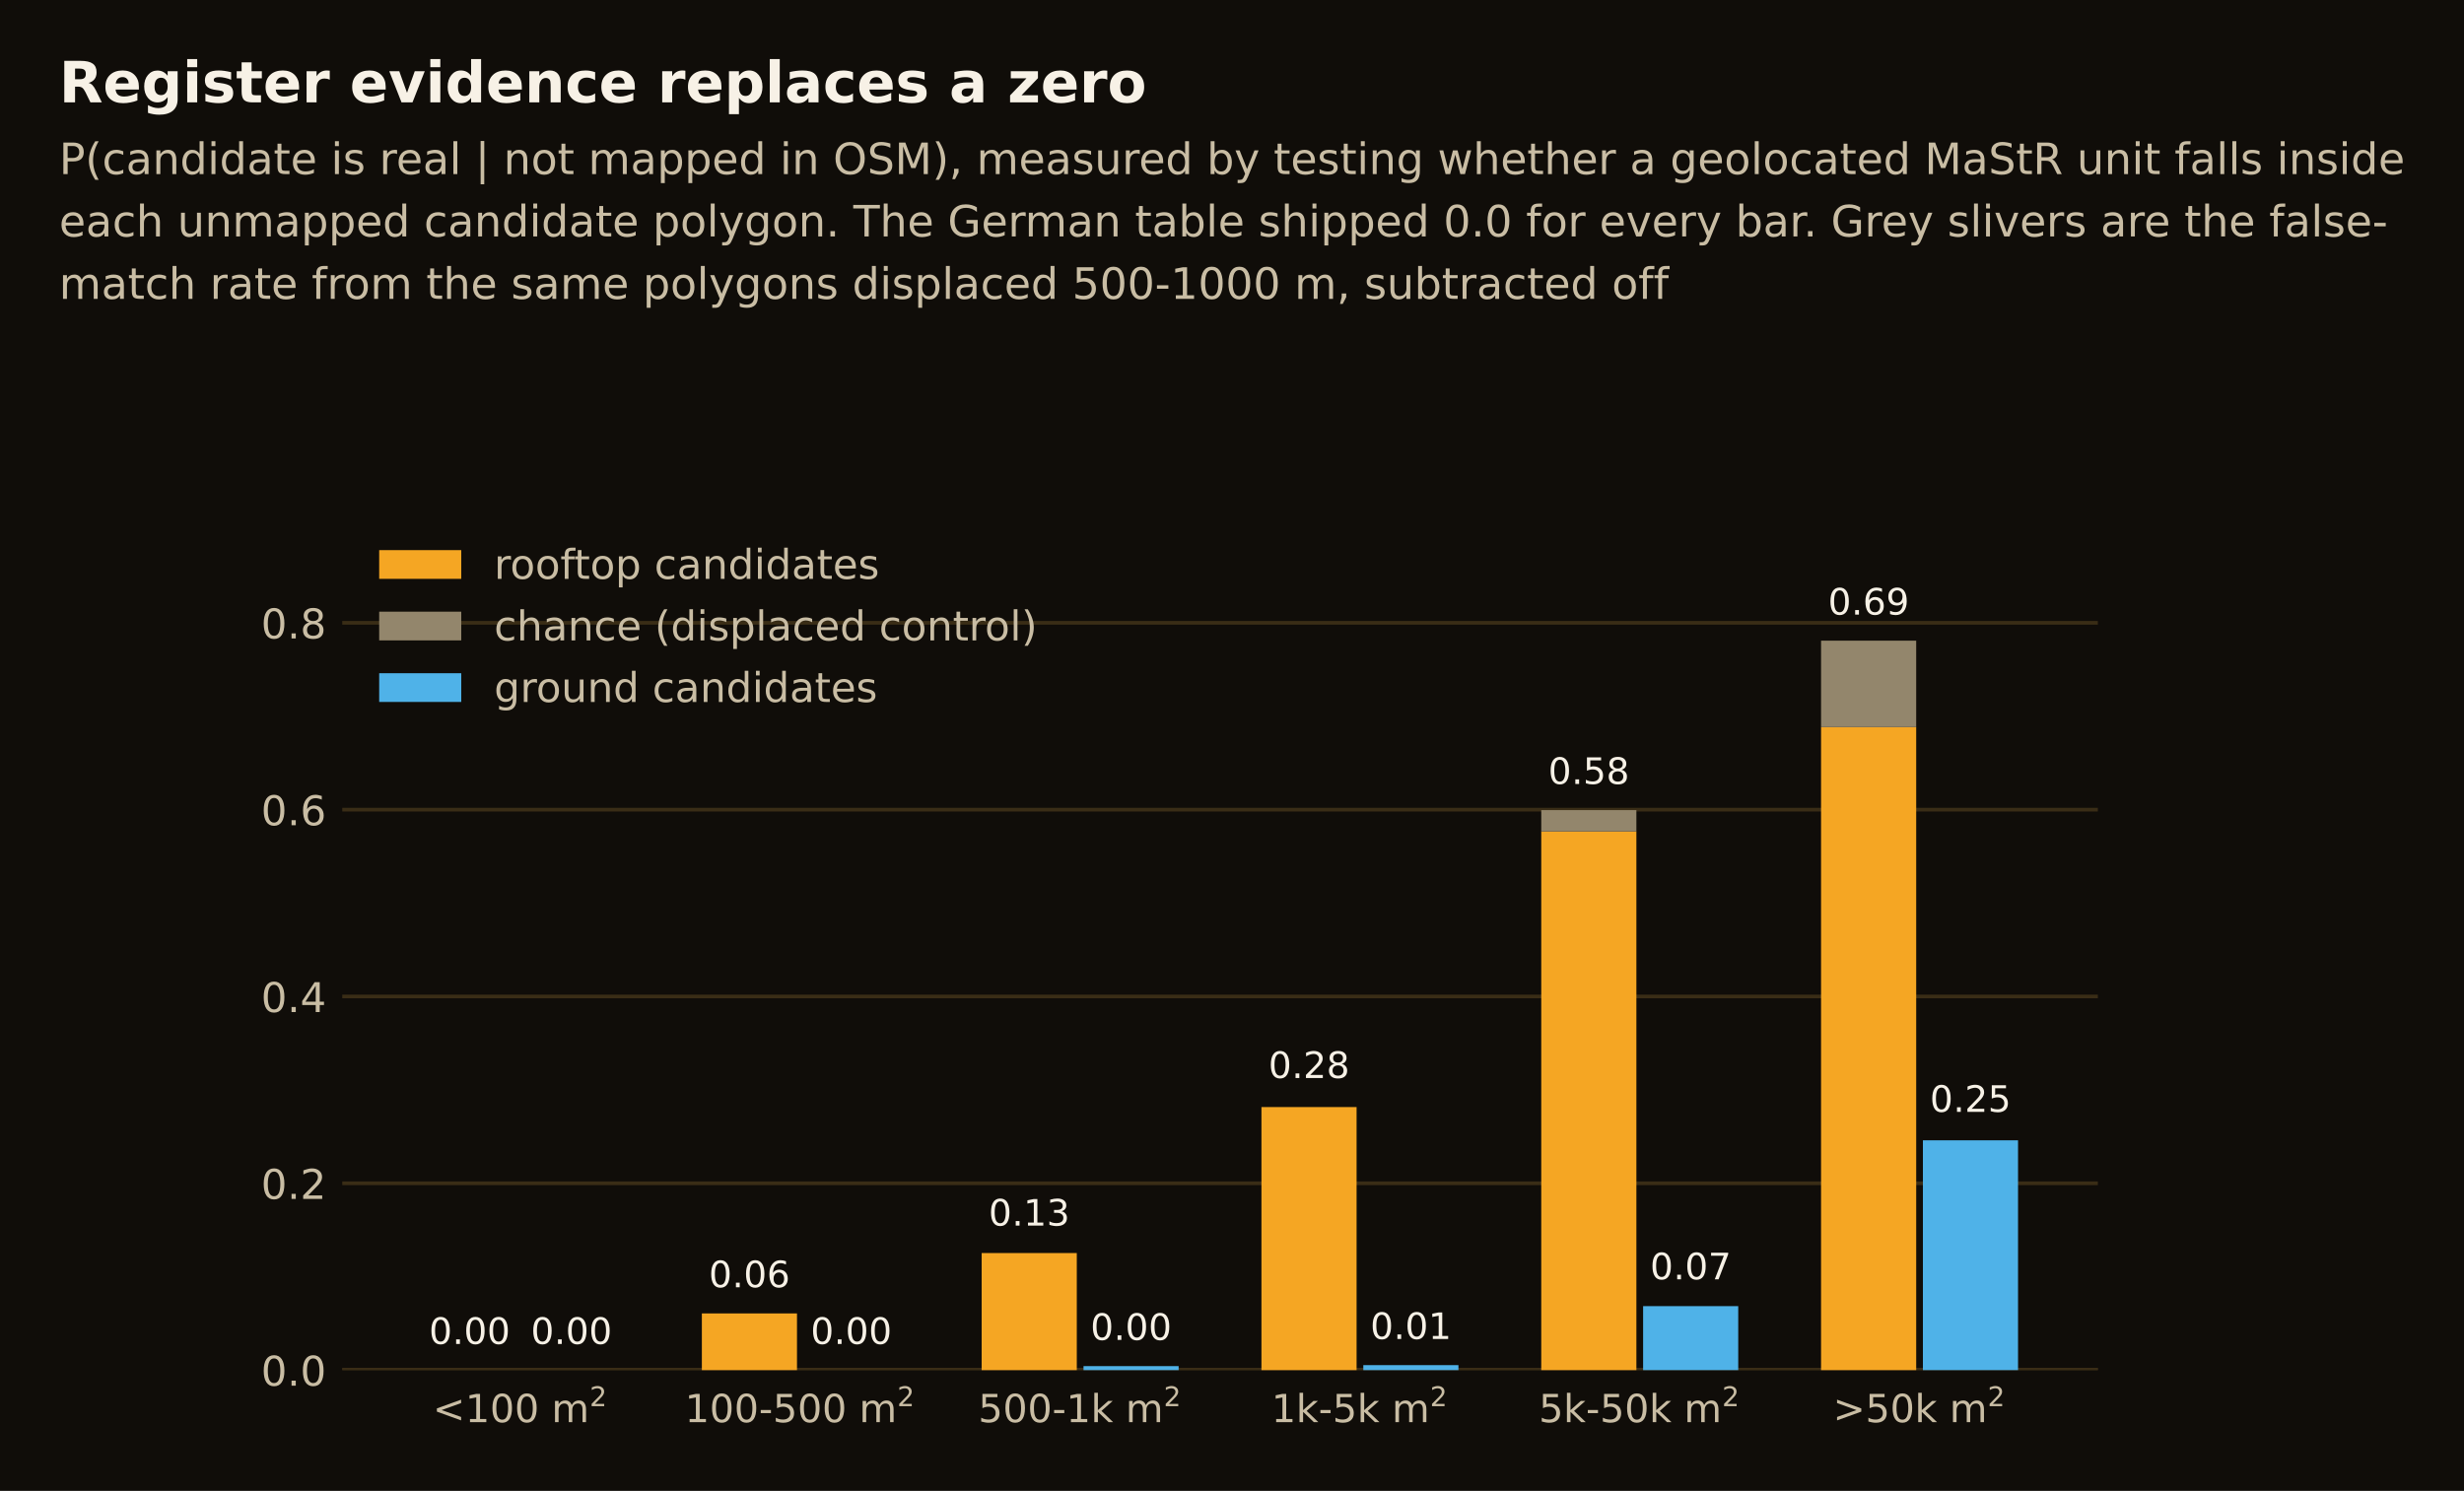
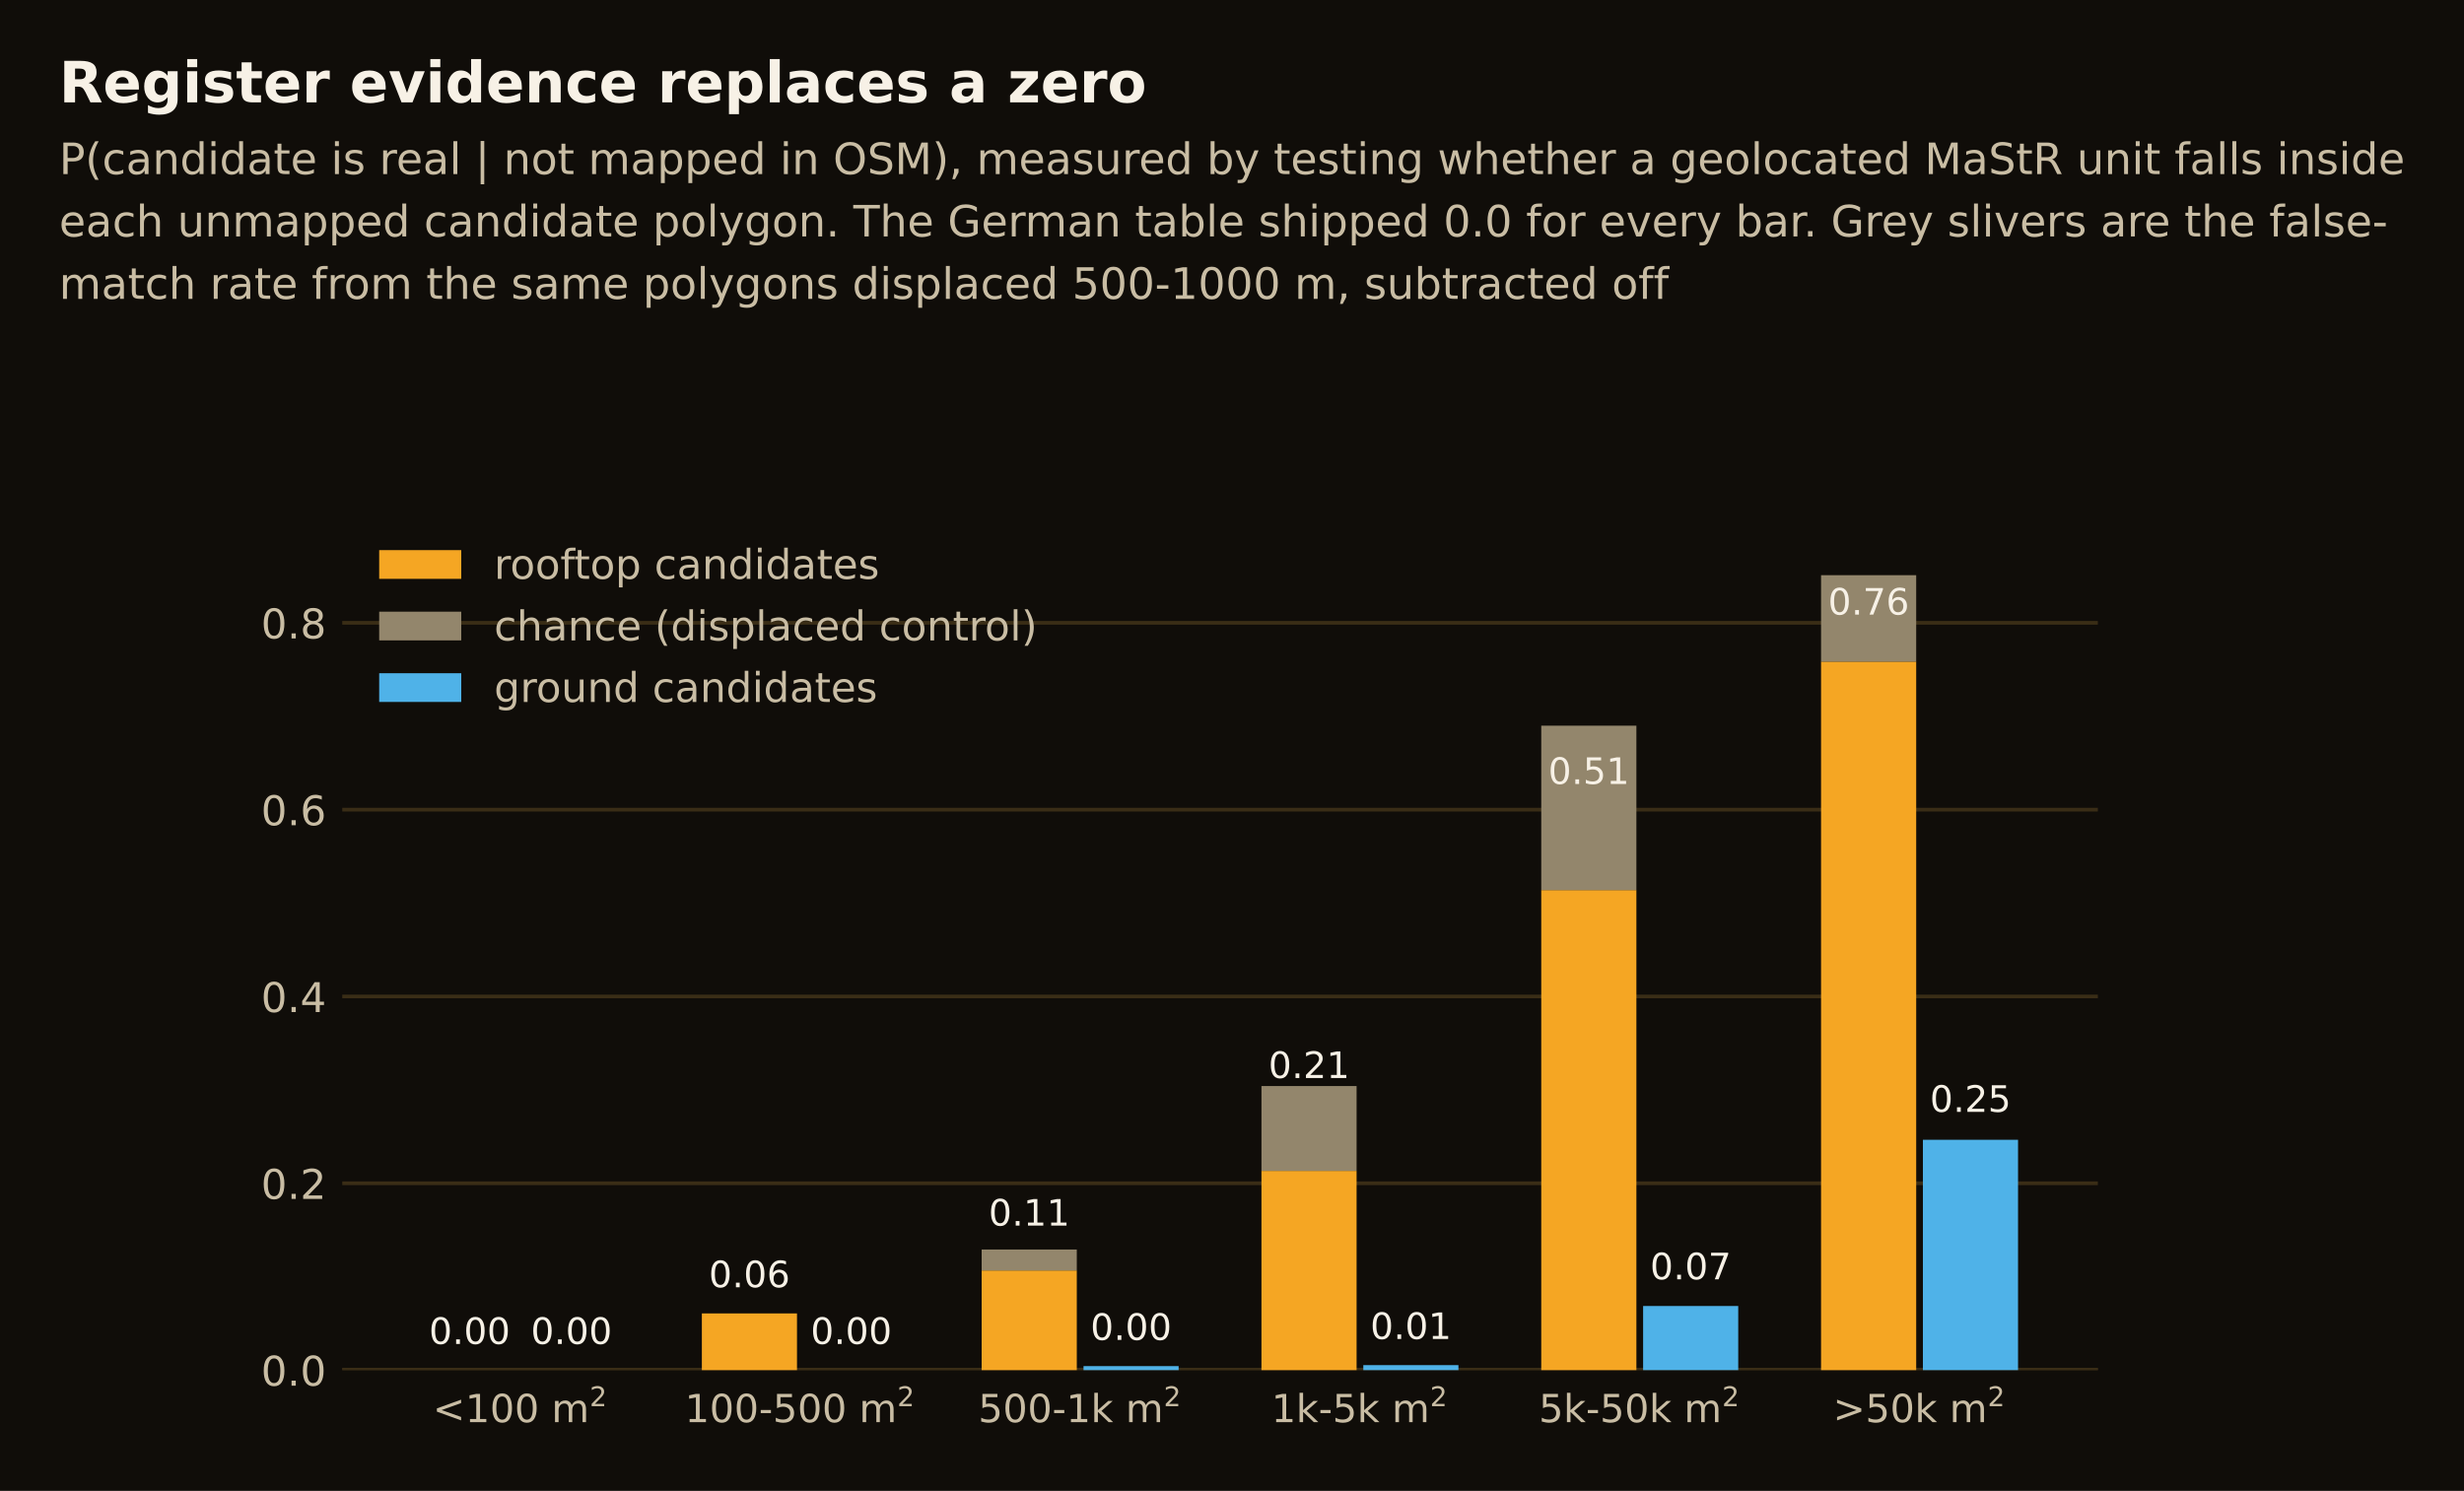
<svg xmlns="http://www.w3.org/2000/svg" width="540.382pt" height="327.014pt" viewBox="0 0 540.382 327.014" version="1.1">
  <defs>
    <style type="text/css">*{stroke-linejoin: round; stroke-linecap: butt}</style>
  </defs>
  <g id="figure_1">
    <g id="patch_1">
      <path d="M 0 327.014  L 540.382 327.014  L 540.382 0  L 0 0  z " style="fill: #100d09" />
    </g>
    <g id="axes_1">
      <g id="patch_2">
        <path d="M 75.06 300.522  L 460.08 300.522  L 460.08 112.026  L 75.06 112.026  z " style="fill: #100d09" />
      </g>
      <g id="matplotlib.axis_1">
        <g id="xtick_1">
          <g id="line2d_1" />
          <g id="text_1">
            <g style="fill: #c9bda4" transform="translate(94.90841 312.012)">
              <text>
                <tspan x="0" y="-0.071" style="font-size: 8.5px; font-family: 'DejaVu Sans'; fill: #c9bda4">&lt;</tspan>
                <tspan x="7.122" y="-0.071" style="font-size: 8.5px; font-family: 'DejaVu Sans'; fill: #c9bda4">1</tspan>
                <tspan x="12.53" y="-0.071" style="font-size: 8.5px; font-family: 'DejaVu Sans'; fill: #c9bda4">0</tspan>
                <tspan x="17.938" y="-0.071" style="font-size: 8.5px; font-family: 'DejaVu Sans'; fill: #c9bda4">0</tspan>
                <tspan x="23.346" y="-0.071" style="font-size: 8.5px; font-family: 'DejaVu Sans'; fill: #c9bda4"> </tspan>
                <tspan x="26.048" y="-0.071" style="font-size: 8.5px; font-family: 'DejaVu Sans'; fill: #c9bda4">m</tspan>
                <tspan x="34.409" y="-3.581" style="font-size: 5.95px; font-family: 'DejaVu Sans'; fill: #c9bda4">2</tspan>
              </text>
            </g>
          </g>
        </g>
        <g id="xtick_2">
          <g id="line2d_2" />
          <g id="text_2">
            <g style="fill: #c9bda4" transform="translate(150.1945 312.012)">
              <text>
                <tspan x="0" y="-0.071" style="font-size: 8.5px; font-family: 'DejaVu Sans'; fill: #c9bda4">1</tspan>
                <tspan x="5.408" y="-0.071" style="font-size: 8.5px; font-family: 'DejaVu Sans'; fill: #c9bda4">0</tspan>
                <tspan x="10.816" y="-0.071" style="font-size: 8.5px; font-family: 'DejaVu Sans'; fill: #c9bda4">0</tspan>
                <tspan x="16.224" y="-0.071" style="font-size: 8.5px; font-family: 'DejaVu Sans'; fill: #c9bda4">-</tspan>
                <tspan x="19.291" y="-0.071" style="font-size: 8.5px; font-family: 'DejaVu Sans'; fill: #c9bda4">5</tspan>
                <tspan x="24.699" y="-0.071" style="font-size: 8.5px; font-family: 'DejaVu Sans'; fill: #c9bda4">0</tspan>
                <tspan x="30.107" y="-0.071" style="font-size: 8.5px; font-family: 'DejaVu Sans'; fill: #c9bda4">0</tspan>
                <tspan x="35.515" y="-0.071" style="font-size: 8.5px; font-family: 'DejaVu Sans'; fill: #c9bda4"> </tspan>
                <tspan x="38.217" y="-0.071" style="font-size: 8.5px; font-family: 'DejaVu Sans'; fill: #c9bda4">m</tspan>
                <tspan x="46.578" y="-3.581" style="font-size: 5.95px; font-family: 'DejaVu Sans'; fill: #c9bda4">2</tspan>
              </text>
            </g>
          </g>
        </g>
        <g id="xtick_3">
          <g id="line2d_3" />
          <g id="text_3">
            <g style="fill: #c9bda4" transform="translate(214.5332 312.012)">
              <text>
                <tspan x="0" y="-0.071" style="font-size: 8.5px; font-family: 'DejaVu Sans'; fill: #c9bda4">5</tspan>
                <tspan x="5.408" y="-0.071" style="font-size: 8.5px; font-family: 'DejaVu Sans'; fill: #c9bda4">0</tspan>
                <tspan x="10.816" y="-0.071" style="font-size: 8.5px; font-family: 'DejaVu Sans'; fill: #c9bda4">0</tspan>
                <tspan x="16.224" y="-0.071" style="font-size: 8.5px; font-family: 'DejaVu Sans'; fill: #c9bda4">-</tspan>
                <tspan x="19.291" y="-0.071" style="font-size: 8.5px; font-family: 'DejaVu Sans'; fill: #c9bda4">1</tspan>
                <tspan x="24.699" y="-0.071" style="font-size: 8.5px; font-family: 'DejaVu Sans'; fill: #c9bda4">k</tspan>
                <tspan x="29.621" y="-0.071" style="font-size: 8.5px; font-family: 'DejaVu Sans'; fill: #c9bda4"> </tspan>
                <tspan x="32.323" y="-0.071" style="font-size: 8.5px; font-family: 'DejaVu Sans'; fill: #c9bda4">m</tspan>
                <tspan x="40.685" y="-3.581" style="font-size: 5.95px; font-family: 'DejaVu Sans'; fill: #c9bda4">2</tspan>
              </text>
            </g>
          </g>
        </g>
        <g id="xtick_4">
          <g id="line2d_4" />
          <g id="text_4">
            <g style="fill: #c9bda4" transform="translate(278.8293 312.012)">
              <text>
                <tspan x="0" y="-0.071" style="font-size: 8.5px; font-family: 'DejaVu Sans'; fill: #c9bda4">1</tspan>
                <tspan x="5.408" y="-0.071" style="font-size: 8.5px; font-family: 'DejaVu Sans'; fill: #c9bda4">k</tspan>
                <tspan x="10.33" y="-0.071" style="font-size: 8.5px; font-family: 'DejaVu Sans'; fill: #c9bda4">-</tspan>
                <tspan x="13.397" y="-0.071" style="font-size: 8.5px; font-family: 'DejaVu Sans'; fill: #c9bda4">5</tspan>
                <tspan x="18.805" y="-0.071" style="font-size: 8.5px; font-family: 'DejaVu Sans'; fill: #c9bda4">k</tspan>
                <tspan x="23.728" y="-0.071" style="font-size: 8.5px; font-family: 'DejaVu Sans'; fill: #c9bda4"> </tspan>
                <tspan x="26.43" y="-0.071" style="font-size: 8.5px; font-family: 'DejaVu Sans'; fill: #c9bda4">m</tspan>
                <tspan x="34.791" y="-3.581" style="font-size: 5.95px; font-family: 'DejaVu Sans'; fill: #c9bda4">2</tspan>
              </text>
            </g>
          </g>
        </g>
        <g id="xtick_5">
          <g id="line2d_5" />
          <g id="text_5">
            <g style="fill: #c9bda4" transform="translate(337.473 312.012)">
              <text>
                <tspan x="0" y="-0.071" style="font-size: 8.5px; font-family: 'DejaVu Sans'; fill: #c9bda4">5</tspan>
                <tspan x="5.408" y="-0.071" style="font-size: 8.5px; font-family: 'DejaVu Sans'; fill: #c9bda4">k</tspan>
                <tspan x="10.33" y="-0.071" style="font-size: 8.5px; font-family: 'DejaVu Sans'; fill: #c9bda4">-</tspan>
                <tspan x="13.397" y="-0.071" style="font-size: 8.5px; font-family: 'DejaVu Sans'; fill: #c9bda4">5</tspan>
                <tspan x="18.805" y="-0.071" style="font-size: 8.5px; font-family: 'DejaVu Sans'; fill: #c9bda4">0</tspan>
                <tspan x="24.213" y="-0.071" style="font-size: 8.5px; font-family: 'DejaVu Sans'; fill: #c9bda4">k</tspan>
                <tspan x="29.136" y="-0.071" style="font-size: 8.5px; font-family: 'DejaVu Sans'; fill: #c9bda4"> </tspan>
                <tspan x="31.838" y="-0.071" style="font-size: 8.5px; font-family: 'DejaVu Sans'; fill: #c9bda4">m</tspan>
                <tspan x="40.199" y="-3.581" style="font-size: 5.95px; font-family: 'DejaVu Sans'; fill: #c9bda4">2</tspan>
              </text>
            </g>
          </g>
        </g>
        <g id="xtick_6">
          <g id="line2d_6" />
          <g id="text_6">
            <g style="fill: #c9bda4" transform="translate(401.9816 312.012)">
              <text>
                <tspan x="0" y="-0.071" style="font-size: 8.5px; font-family: 'DejaVu Sans'; fill: #c9bda4">&gt;</tspan>
                <tspan x="7.122" y="-0.071" style="font-size: 8.5px; font-family: 'DejaVu Sans'; fill: #c9bda4">5</tspan>
                <tspan x="12.53" y="-0.071" style="font-size: 8.5px; font-family: 'DejaVu Sans'; fill: #c9bda4">0</tspan>
                <tspan x="17.938" y="-0.071" style="font-size: 8.5px; font-family: 'DejaVu Sans'; fill: #c9bda4">k</tspan>
                <tspan x="22.86" y="-0.071" style="font-size: 8.5px; font-family: 'DejaVu Sans'; fill: #c9bda4"> </tspan>
                <tspan x="25.562" y="-0.071" style="font-size: 8.5px; font-family: 'DejaVu Sans'; fill: #c9bda4">m</tspan>
                <tspan x="33.924" y="-3.581" style="font-size: 5.95px; font-family: 'DejaVu Sans'; fill: #c9bda4">2</tspan>
              </text>
            </g>
          </g>
        </g>
      </g>
      <g id="matplotlib.axis_2">
        <g id="ytick_1">
          <g id="line2d_7">
-             <path d="M 75.06 300.522  L 460.08 300.522  " clip-path="url(#p0d2f558976)" style="fill: none; stroke: #3a2d16; stroke-width: 0.8; stroke-linecap: square" />
+             <path d="M 75.06 300.522  L 460.08 300.522  " clip-path="url(#p331804c7e0)" style="fill: none; stroke: #3a2d16; stroke-width: 0.8; stroke-linecap: square" />
          </g>
          <g id="line2d_8" />
          <g id="text_7">
            <text style="font-size: 9px; font-family: 'DejaVu Sans'; text-anchor: end; fill: #c9bda4" x="71.56" y="303.941" transform="rotate(-0 71.56 303.941)">0.0</text>
          </g>
        </g>
        <g id="ytick_2">
          <g id="line2d_9">
-             <path d="M 75.06 259.545  L 460.08 259.545  " clip-path="url(#p0d2f558976)" style="fill: none; stroke: #3a2d16; stroke-width: 0.8; stroke-linecap: square" />
+             <path d="M 75.06 259.545  L 460.08 259.545  " clip-path="url(#p331804c7e0)" style="fill: none; stroke: #3a2d16; stroke-width: 0.8; stroke-linecap: square" />
          </g>
          <g id="line2d_10" />
          <g id="text_8">
            <text style="font-size: 9px; font-family: 'DejaVu Sans'; text-anchor: end; fill: #c9bda4" x="71.56" y="262.964" transform="rotate(-0 71.56 262.9636)">0.2</text>
          </g>
        </g>
        <g id="ytick_3">
          <g id="line2d_11">
-             <path d="M 75.06 218.567  L 460.08 218.567  " clip-path="url(#p0d2f558976)" style="fill: none; stroke: #3a2d16; stroke-width: 0.8; stroke-linecap: square" />
+             <path d="M 75.06 218.567  L 460.08 218.567  " clip-path="url(#p331804c7e0)" style="fill: none; stroke: #3a2d16; stroke-width: 0.8; stroke-linecap: square" />
          </g>
          <g id="line2d_12" />
          <g id="text_9">
            <text style="font-size: 9px; font-family: 'DejaVu Sans'; text-anchor: end; fill: #c9bda4" x="71.56" y="221.986" transform="rotate(-0 71.56 221.9862)">0.4</text>
          </g>
        </g>
        <g id="ytick_4">
          <g id="line2d_13">
-             <path d="M 75.06 177.59  L 460.08 177.59  " clip-path="url(#p0d2f558976)" style="fill: none; stroke: #3a2d16; stroke-width: 0.8; stroke-linecap: square" />
+             <path d="M 75.06 177.59  L 460.08 177.59  " clip-path="url(#p331804c7e0)" style="fill: none; stroke: #3a2d16; stroke-width: 0.8; stroke-linecap: square" />
          </g>
          <g id="line2d_14" />
          <g id="text_10">
            <text style="font-size: 9px; font-family: 'DejaVu Sans'; text-anchor: end; fill: #c9bda4" x="71.56" y="181.009" transform="rotate(-0 71.56 181.0088)">0.6</text>
          </g>
        </g>
        <g id="ytick_5">
          <g id="line2d_15">
-             <path d="M 75.06 136.612  L 460.08 136.612  " clip-path="url(#p0d2f558976)" style="fill: none; stroke: #3a2d16; stroke-width: 0.8; stroke-linecap: square" />
+             <path d="M 75.06 136.612  L 460.08 136.612  " clip-path="url(#p331804c7e0)" style="fill: none; stroke: #3a2d16; stroke-width: 0.8; stroke-linecap: square" />
          </g>
          <g id="line2d_16" />
          <g id="text_11">
            <text style="font-size: 9px; font-family: 'DejaVu Sans'; text-anchor: end; fill: #c9bda4" x="71.56" y="140.031" transform="rotate(-0 71.56 140.0314)">0.8</text>
          </g>
        </g>
      </g>
      <g id="line2d_17">
-         <path d="M 75.06 300.522  L 460.08 300.522  " clip-path="url(#p0d2f558976)" style="fill: none; stroke: #3a2d16; stroke-linecap: square" />
+         <path d="M 75.06 300.522  L 460.08 300.522  " clip-path="url(#p331804c7e0)" style="fill: none; stroke: #3a2d16; stroke-linecap: square" />
      </g>
      <g id="patch_3">
-         <path d="M 92.561 300.522  L 113.425 300.522  L 113.425 300.522  L 92.561 300.522  z " clip-path="url(#p0d2f558976)" style="fill: #f5a623" />
+         <path d="M 92.561 300.522  L 113.425 300.522  L 113.425 300.522  L 92.561 300.522  z " clip-path="url(#p331804c7e0)" style="fill: #f5a623" />
      </g>
      <g id="text_12">
        <text style="font-size: 8px; font-family: 'DejaVu Sans'; text-anchor: middle; fill: #f7f1e6" x="102.993" y="294.785" transform="rotate(-0 102.9927 294.7852)">0.00</text>
      </g>
      <g id="patch_4">
-         <path d="M 153.925 300.522  L 174.788 300.522  L 174.788 288.085  L 153.925 288.085  z " clip-path="url(#p0d2f558976)" style="fill: #f5a623" />
+         <path d="M 153.925 300.522  L 174.788 300.522  L 174.788 288.085  L 153.925 288.085  z " clip-path="url(#p331804c7e0)" style="fill: #f5a623" />
      </g>
      <g id="text_13">
        <text style="font-size: 8px; font-family: 'DejaVu Sans'; text-anchor: middle; fill: #f7f1e6" x="164.356" y="282.349" transform="rotate(-0 164.3564 282.3486)">0.06</text>
      </g>
      <g id="patch_5">
-         <path d="M 215.288 300.522  L 236.152 300.522  L 236.152 274.85  L 215.288 274.85  z " clip-path="url(#p0d2f558976)" style="fill: #f5a623" />
+         <path d="M 215.288 300.522  L 236.152 300.522  L 236.152 278.661  L 215.288 278.661  z " clip-path="url(#p331804c7e0)" style="fill: #f5a623" />
+       </g>
+       <g id="patch_6">
+         <path d="M 215.288 278.661  L 236.152 278.661  L 236.152 274.071  L 215.288 274.071  z " clip-path="url(#p331804c7e0)" style="fill: #93866c" />
      </g>
      <g id="text_14">
-         <text style="font-size: 8px; font-family: 'DejaVu Sans'; text-anchor: middle; fill: #f7f1e6" x="225.72" y="268.826" transform="rotate(-0 225.72 268.826)">0.13</text>
-       </g>
-       <g id="patch_6">
-         <path d="M 276.652 300.522  L 297.515 300.522  L 297.515 242.826  L 276.652 242.826  z " clip-path="url(#p0d2f558976)" style="fill: #f5a623" />
+         <text style="font-size: 8px; font-family: 'DejaVu Sans'; text-anchor: middle; fill: #f7f1e6" x="225.72" y="268.826" transform="rotate(-0 225.72 268.826)">0.11</text>
+       </g>
+       <g id="patch_7">
+         <path d="M 276.652 300.522  L 297.515 300.522  L 297.515 256.82  L 276.652 256.82  z " clip-path="url(#p331804c7e0)" style="fill: #f5a623" />
+       </g>
+       <g id="patch_8">
+         <path d="M 276.652 256.82  L 297.515 256.82  L 297.515 238.216  L 276.652 238.216  z " clip-path="url(#p331804c7e0)" style="fill: #93866c" />
      </g>
      <g id="text_15">
-         <text style="font-size: 8px; font-family: 'DejaVu Sans'; text-anchor: middle; fill: #f7f1e6" x="287.084" y="236.454" transform="rotate(-0 287.0836 236.4539)">0.28</text>
-       </g>
-       <g id="patch_7">
-         <path d="M 338.015 300.522  L 358.879 300.522  L 358.879 182.364  L 338.015 182.364  z " clip-path="url(#p0d2f558976)" style="fill: #f5a623" />
-       </g>
-       <g id="patch_8">
-         <path d="M 338.015 182.364  L 358.879 182.364  L 358.879 177.692  L 338.015 177.692  z " clip-path="url(#p0d2f558976)" style="fill: #93866c" />
+         <text style="font-size: 8px; font-family: 'DejaVu Sans'; text-anchor: middle; fill: #f7f1e6" x="287.084" y="236.454" transform="rotate(-0 287.0836 236.4539)">0.21</text>
+       </g>
+       <g id="patch_9">
+         <path d="M 338.015 300.522  L 358.879 300.522  L 358.879 195.231  L 338.015 195.231  z " clip-path="url(#p331804c7e0)" style="fill: #f5a623" />
+       </g>
+       <g id="patch_10">
+         <path d="M 338.015 195.231  L 358.879 195.231  L 358.879 159.171  L 338.015 159.171  z " clip-path="url(#p331804c7e0)" style="fill: #93866c" />
      </g>
      <g id="text_16">
-         <text style="font-size: 8px; font-family: 'DejaVu Sans'; text-anchor: middle; fill: #f7f1e6" x="348.447" y="171.955" transform="rotate(-0 348.4473 171.9555)">0.58</text>
-       </g>
-       <g id="patch_9">
-         <path d="M 399.379 300.522  L 420.243 300.522  L 420.243 159.478  L 399.379 159.478  z " clip-path="url(#p0d2f558976)" style="fill: #f5a623" />
-       </g>
-       <g id="patch_10">
-         <path d="M 399.379 159.478  L 420.243 159.478  L 420.243 140.526  L 399.379 140.526  z " clip-path="url(#p0d2f558976)" style="fill: #93866c" />
+         <text style="font-size: 8px; font-family: 'DejaVu Sans'; text-anchor: middle; fill: #f7f1e6" x="348.447" y="171.955" transform="rotate(-0 348.4473 171.9555)">0.51</text>
+       </g>
+       <g id="patch_11">
+         <path d="M 399.379 300.522  L 420.243 300.522  L 420.243 145.115  L 399.379 145.115  z " clip-path="url(#p331804c7e0)" style="fill: #f5a623" />
+       </g>
+       <g id="patch_12">
+         <path d="M 399.379 145.115  L 420.243 145.115  L 420.243 126.163  L 399.379 126.163  z " clip-path="url(#p331804c7e0)" style="fill: #93866c" />
      </g>
      <g id="text_17">
-         <text style="font-size: 8px; font-family: 'DejaVu Sans'; text-anchor: middle; fill: #f7f1e6" x="409.811" y="134.809" transform="rotate(-0 409.8109 134.8095)">0.69</text>
-       </g>
-       <g id="patch_11">
-         <path d="M 114.897 300.522  L 135.761 300.522  L 135.761 300.522  L 114.897 300.522  z " clip-path="url(#p0d2f558976)" style="fill: #4fb2e8" />
+         <text style="font-size: 8px; font-family: 'DejaVu Sans'; text-anchor: middle; fill: #f7f1e6" x="409.811" y="134.809" transform="rotate(-0 409.8109 134.8095)">0.76</text>
+       </g>
+       <g id="patch_13">
+         <path d="M 114.897 300.522  L 135.761 300.522  L 135.761 300.522  L 114.897 300.522  z " clip-path="url(#p331804c7e0)" style="fill: #4fb2e8" />
      </g>
      <g id="text_18">
        <text style="font-size: 8px; font-family: 'DejaVu Sans'; text-anchor: middle; fill: #f7f1e6" x="125.329" y="294.785" transform="rotate(-0 125.3291 294.7852)">0.00</text>
      </g>
-       <g id="patch_12">
-         <path d="M 176.261 300.522  L 197.125 300.522  L 197.125 300.522  L 176.261 300.522  z " clip-path="url(#p0d2f558976)" style="fill: #4fb2e8" />
+       <g id="patch_14">
+         <path d="M 176.261 300.522  L 197.125 300.522  L 197.125 300.522  L 176.261 300.522  z " clip-path="url(#p331804c7e0)" style="fill: #4fb2e8" />
      </g>
      <g id="text_19">
        <text style="font-size: 8px; font-family: 'DejaVu Sans'; text-anchor: middle; fill: #f7f1e6" x="186.693" y="294.785" transform="rotate(-0 186.6927 294.7852)">0.00</text>
      </g>
-       <g id="patch_13">
-         <path d="M 237.625 300.522  L 258.488 300.522  L 258.488 299.641  L 237.625 299.641  z " clip-path="url(#p0d2f558976)" style="fill: #4fb2e8" />
+       <g id="patch_15">
+         <path d="M 237.625 300.522  L 258.488 300.522  L 258.488 299.641  L 237.625 299.641  z " clip-path="url(#p331804c7e0)" style="fill: #4fb2e8" />
      </g>
      <g id="text_20">
        <text style="font-size: 8px; font-family: 'DejaVu Sans'; text-anchor: middle; fill: #f7f1e6" x="248.056" y="293.904" transform="rotate(-0 248.0564 293.9042)">0.00</text>
      </g>
-       <g id="patch_14">
-         <path d="M 298.988 300.522  L 319.852 300.522  L 319.852 299.436  L 298.988 299.436  z " clip-path="url(#p0d2f558976)" style="fill: #4fb2e8" />
+       <g id="patch_16">
+         <path d="M 298.988 300.522  L 319.852 300.522  L 319.852 299.436  L 298.988 299.436  z " clip-path="url(#p331804c7e0)" style="fill: #4fb2e8" />
      </g>
      <g id="text_21">
        <text style="font-size: 8px; font-family: 'DejaVu Sans'; text-anchor: middle; fill: #f7f1e6" x="309.42" y="293.699" transform="rotate(-0 309.42 293.6993)">0.01</text>
      </g>
-       <g id="patch_15">
-         <path d="M 360.352 300.522  L 381.215 300.522  L 381.215 286.487  L 360.352 286.487  z " clip-path="url(#p0d2f558976)" style="fill: #4fb2e8" />
+       <g id="patch_17">
+         <path d="M 360.352 300.522  L 381.215 300.522  L 381.215 286.467  L 360.352 286.467  z " clip-path="url(#p331804c7e0)" style="fill: #4fb2e8" />
      </g>
      <g id="text_22">
        <text style="font-size: 8px; font-family: 'DejaVu Sans'; text-anchor: middle; fill: #f7f1e6" x="370.784" y="280.607" transform="rotate(-0 370.7836 280.607)">0.07</text>
      </g>
-       <g id="patch_16">
-         <path d="M 421.715 300.522  L 442.579 300.522  L 442.579 250.12  L 421.715 250.12  z " clip-path="url(#p0d2f558976)" style="fill: #4fb2e8" />
+       <g id="patch_18">
+         <path d="M 421.715 300.522  L 442.579 300.522  L 442.579 249.997  L 421.715 249.997  z " clip-path="url(#p331804c7e0)" style="fill: #4fb2e8" />
      </g>
      <g id="text_23">
        <text style="font-size: 8px; font-family: 'DejaVu Sans'; text-anchor: middle; fill: #f7f1e6" x="432.147" y="243.871" transform="rotate(-0 432.1473 243.8708)">0.25</text>
      </g>
      <g id="legend_1">
-         <g id="patch_17">
+         <g id="patch_19">
          <path d="M 83.16 126.965  L 101.16 126.965  L 101.16 120.665  L 83.16 120.665  z " style="fill: #f5a623" />
        </g>
        <g id="text_24">
          <text style="font-size: 9px; font-family: 'DejaVu Sans'; text-anchor: start; fill: #c9bda4" x="108.36" y="126.965" transform="rotate(-0 108.36 126.9646)">rooftop candidates</text>
        </g>
-         <g id="patch_18">
+         <g id="patch_20">
          <path d="M 83.16 140.465  L 101.16 140.465  L 101.16 134.165  L 83.16 134.165  z " style="fill: #93866c" />
        </g>
        <g id="text_25">
          <text style="font-size: 9px; font-family: 'DejaVu Sans'; text-anchor: start; fill: #c9bda4" x="108.36" y="140.465" transform="rotate(-0 108.36 140.4653)">chance (displaced control)</text>
        </g>
-         <g id="patch_19">
+         <g id="patch_21">
          <path d="M 83.16 153.966  L 101.16 153.966  L 101.16 147.666  L 83.16 147.666  z " style="fill: #4fb2e8" />
        </g>
        <g id="text_26">
          <text style="font-size: 9px; font-family: 'DejaVu Sans'; text-anchor: start; fill: #c9bda4" x="108.36" y="153.966" transform="rotate(-0 108.36 153.966)">ground candidates</text>
        </g>
      </g>
    </g>
    <g id="text_27">
      <text style="font-weight: 700; font-size: 12.5px; font-family: 'DejaVu Sans'; text-anchor: start; fill: #f7f1e6" x="12.96" y="22.458" transform="rotate(-0 12.96 22.45805)">Register evidence replaces a zero</text>
    </g>
    <g id="text_28">
      <text style="font-size: 9.5px; font-family: 'DejaVu Sans'; text-anchor: start; fill: #c9bda4" x="12.96" y="38.19" transform="rotate(-0 12.96 38.19005)">P(candidate is real | not mapped in OSM), measured by testing whether a geolocated MaStR unit falls inside</text>
    </g>
    <g id="text_29">
      <text style="font-size: 9.5px; font-family: 'DejaVu Sans'; text-anchor: start; fill: #c9bda4" x="12.96" y="51.87" transform="rotate(-0 12.96 51.87005)">each unmapped candidate polygon. The German table shipped 0.0 for every bar. Grey slivers are the false-</text>
    </g>
    <g id="text_30">
      <text style="font-size: 9.5px; font-family: 'DejaVu Sans'; text-anchor: start; fill: #c9bda4" x="12.96" y="65.55" transform="rotate(-0 12.96 65.55005)">match rate from the same polygons displaced 500-1000 m, subtracted off</text>
    </g>
  </g>
  <defs>
-     <clipPath id="p0d2f558976">
+     <clipPath id="p331804c7e0">
      <rect x="75.06" y="112.026" width="385.02" height="188.496" />
    </clipPath>
  </defs>
</svg>
